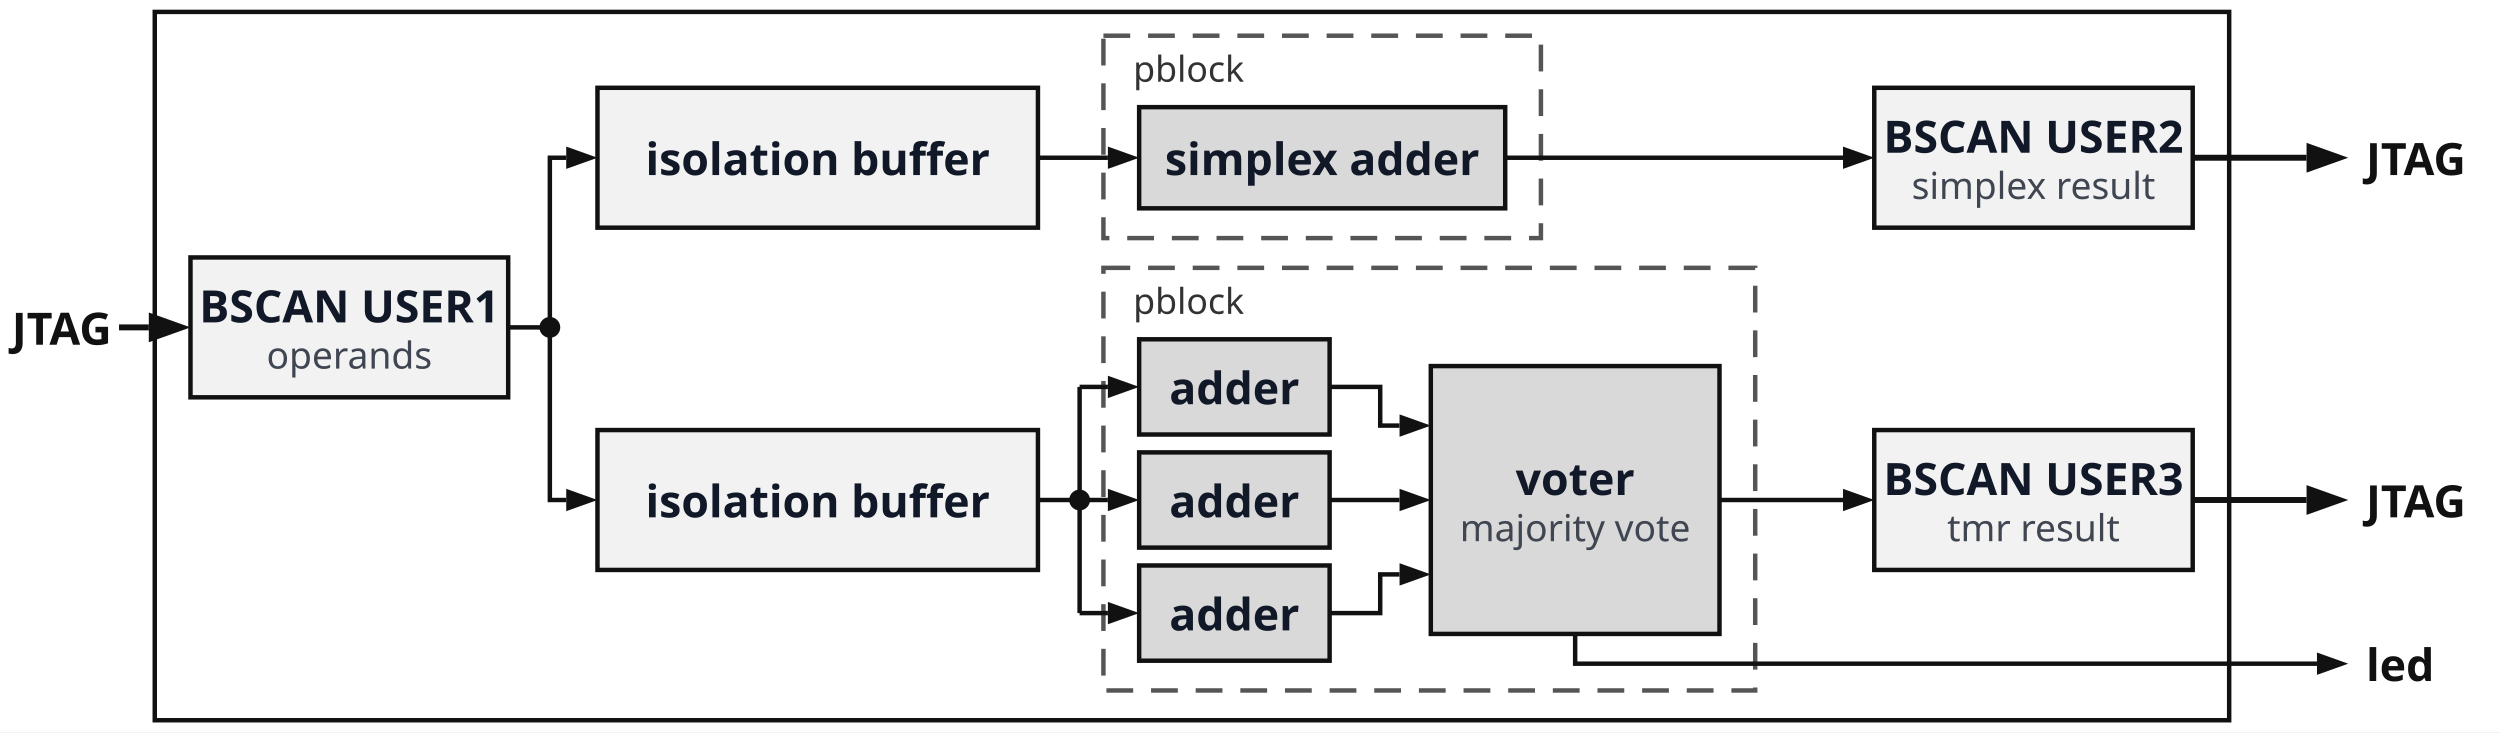
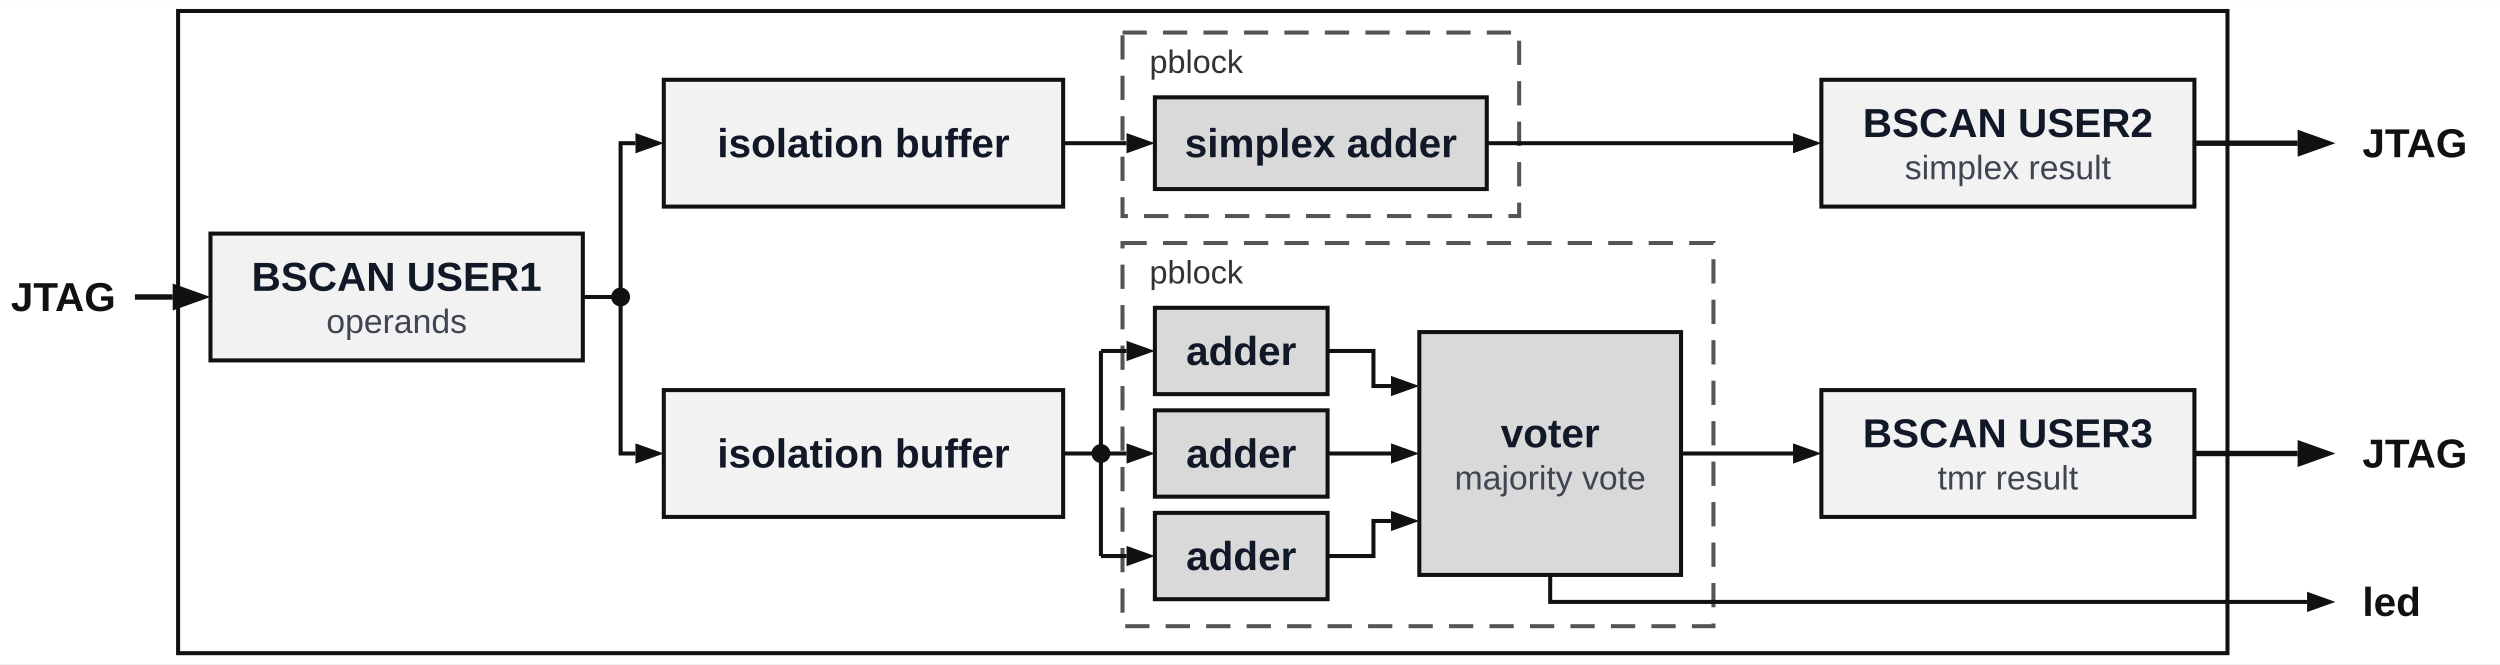
- <svg xmlns="http://www.w3.org/2000/svg" width="840" height="246" viewBox="0 0 840 246" font-family="Ubuntu, sans-serif">
-   <rect width="840" height="246" fill="#ffffff" />
-   <rect x="52" y="4" width="697" height="238" fill="#FFFFFF" stroke="#111111" stroke-width="1.5" />
+ <svg xmlns="http://www.w3.org/2000/svg" width="862" height="229" viewBox="0 0 926.5 246" font-family="Ubuntu, 'Liberation Sans', Arial, Helvetica, sans-serif">
+   <rect width="926.5" height="246" fill="#ffffff" />
+   <rect x="66" y="4" width="759.5" height="238" fill="#FFFFFF" stroke="#111111" stroke-width="1.5" />
  <text x="4" y="110.0" font-size="15" font-weight="700" fill="#111111" text-anchor="start" dominant-baseline="central">JTAG</text>
-   <rect x="64" y="86.5" width="106.75" height="47.0" fill="#F2F2F2" stroke="#111111" stroke-width="1.5" />
-   <text x="117.375" y="102.5" font-size="15" font-weight="700" fill="#111827" text-anchor="middle" dominant-baseline="central">BSCAN USER1</text>
-   <text x="117.375" y="119.0" font-size="12.5" font-weight="400" fill="#3F4651" text-anchor="middle" dominant-baseline="central">operands</text>
-   <path d="M40,110 L50.0,110.0" fill="none" stroke="#111111" stroke-width="2" stroke-linejoin="miter" />
-   <polygon points="64,110 50.0,115.0 50.0,105.0" fill="#111111" />
-   <path d="M170.75,110 L184.75,110" fill="none" stroke="#111111" stroke-width="1.5" stroke-linejoin="miter" />
-   <circle cx="184.75" cy="110" r="3.5" fill="#111111" />
-   <rect x="200.75" y="29.5" width="148.0" height="47" fill="#F2F2F2" stroke="#111111" stroke-width="1.5" />
-   <text x="274.75" y="53.0" font-size="15" font-weight="700" fill="#111827" text-anchor="middle" dominant-baseline="central">isolation buffer</text>
-   <rect x="200.75" y="144.5" width="148.0" height="47" fill="#F2F2F2" stroke="#111111" stroke-width="1.5" />
-   <text x="274.75" y="168.0" font-size="15" font-weight="700" fill="#111827" text-anchor="middle" dominant-baseline="central">isolation buffer</text>
-   <path d="M184.75,110 L184.75,53 L190.25,53.0" fill="none" stroke="#111111" stroke-width="1.5" stroke-linejoin="miter" />
-   <polygon points="200.75,53 190.25,56.75 190.25,49.25" fill="#111111" />
-   <path d="M184.75,110 L184.75,168 L190.25,168.0" fill="none" stroke="#111111" stroke-width="1.5" stroke-linejoin="miter" />
-   <polygon points="200.75,168 190.25,171.75 190.25,164.25" fill="#111111" />
-   <rect x="370.75" y="12" width="147" height="68" fill="#FFFFFF" stroke="#555555" stroke-width="1.5" stroke-dasharray="9 6" />
-   <text x="380.75" y="22.8" font-size="12" font-weight="400" fill="#333333" text-anchor="start" dominant-baseline="central">pblock</text>
-   <rect x="382.75" y="36.0" width="123" height="34" fill="#D9D9D9" stroke="#111111" stroke-width="1.5" />
-   <text x="444.25" y="53.0" font-size="15" font-weight="700" fill="#111827" text-anchor="middle" dominant-baseline="central">simplex adder</text>
-   <path d="M348.75,53 L372.25,53.0" fill="none" stroke="#111111" stroke-width="1.5" stroke-linejoin="miter" />
-   <polygon points="382.75,53 372.25,56.75 372.25,49.25" fill="#111111" />
-   <rect x="370.75" y="90" width="219" height="142" fill="#FFFFFF" stroke="#555555" stroke-width="1.5" stroke-dasharray="9 6" />
-   <text x="380.75" y="100.8" font-size="12" font-weight="400" fill="#333333" text-anchor="start" dominant-baseline="central">pblock</text>
-   <path d="M348.75,168 L362.75,168" fill="none" stroke="#111111" stroke-width="1.5" stroke-linejoin="miter" />
-   <circle cx="362.75" cy="168" r="3.5" fill="#111111" />
-   <path d="M362.75,130 L362.75,206" fill="none" stroke="#111111" stroke-width="1.5" stroke-linejoin="miter" />
-   <rect x="382.75" y="114.0" width="64" height="32" fill="#D9D9D9" stroke="#111111" stroke-width="1.5" />
-   <text x="414.75" y="130.0" font-size="15" font-weight="700" fill="#111827" text-anchor="middle" dominant-baseline="central">adder</text>
-   <path d="M362.75,130 L372.25,130.0" fill="none" stroke="#111111" stroke-width="1.5" stroke-linejoin="miter" />
-   <polygon points="382.75,130 372.25,133.75 372.25,126.25" fill="#111111" />
-   <rect x="382.75" y="152.0" width="64" height="32" fill="#D9D9D9" stroke="#111111" stroke-width="1.5" />
-   <text x="414.75" y="168.0" font-size="15" font-weight="700" fill="#111827" text-anchor="middle" dominant-baseline="central">adder</text>
-   <path d="M362.75,168 L372.25,168.0" fill="none" stroke="#111111" stroke-width="1.5" stroke-linejoin="miter" />
-   <polygon points="382.75,168 372.25,171.75 372.25,164.25" fill="#111111" />
-   <rect x="382.75" y="190.0" width="64" height="32" fill="#D9D9D9" stroke="#111111" stroke-width="1.5" />
-   <text x="414.75" y="206.0" font-size="15" font-weight="700" fill="#111827" text-anchor="middle" dominant-baseline="central">adder</text>
-   <path d="M362.75,206 L372.25,206.0" fill="none" stroke="#111111" stroke-width="1.5" stroke-linejoin="miter" />
-   <polygon points="382.75,206 372.25,209.75 372.25,202.25" fill="#111111" />
-   <rect x="480.75" y="123.0" width="97" height="90" fill="#D9D9D9" stroke="#111111" stroke-width="1.5" />
-   <text x="529.25" y="160.5" font-size="15" font-weight="700" fill="#111827" text-anchor="middle" dominant-baseline="central">voter</text>
-   <text x="529.25" y="177.0" font-size="12.5" font-weight="400" fill="#3F4651" text-anchor="middle" dominant-baseline="central">majority vote</text>
-   <path d="M446.75,130 L463.75,130 L463.75,143 L470.25,143.0" fill="none" stroke="#111111" stroke-width="1.5" stroke-linejoin="miter" />
-   <polygon points="480.75,143 470.25,146.75 470.25,139.25" fill="#111111" />
-   <path d="M446.75,168 L470.25,168.0" fill="none" stroke="#111111" stroke-width="1.5" stroke-linejoin="miter" />
-   <polygon points="480.75,168 470.25,171.75 470.25,164.25" fill="#111111" />
-   <path d="M446.75,206 L463.75,206 L463.75,193 L470.25,193.0" fill="none" stroke="#111111" stroke-width="1.5" stroke-linejoin="miter" />
-   <polygon points="480.75,193 470.25,196.75 470.25,189.25" fill="#111111" />
-   <rect x="629.75" y="29.5" width="107" height="47.0" fill="#F2F2F2" stroke="#111111" stroke-width="1.5" />
-   <text x="683.25" y="45.5" font-size="15" font-weight="700" fill="#111827" text-anchor="middle" dominant-baseline="central">BSCAN USER2</text>
-   <text x="683.25" y="62.0" font-size="12.5" font-weight="400" fill="#3F4651" text-anchor="middle" dominant-baseline="central">simplex result</text>
-   <rect x="629.75" y="144.5" width="107" height="47.0" fill="#F2F2F2" stroke="#111111" stroke-width="1.5" />
-   <text x="683.25" y="160.5" font-size="15" font-weight="700" fill="#111827" text-anchor="middle" dominant-baseline="central">BSCAN USER3</text>
-   <text x="683.25" y="177.0" font-size="12.5" font-weight="400" fill="#3F4651" text-anchor="middle" dominant-baseline="central">tmr result</text>
-   <path d="M505.75,53 L619.25,53.0" fill="none" stroke="#111111" stroke-width="1.5" stroke-linejoin="miter" />
-   <polygon points="629.75,53 619.25,56.75 619.25,49.25" fill="#111111" />
-   <path d="M577.75,168 L619.25,168.0" fill="none" stroke="#111111" stroke-width="1.5" stroke-linejoin="miter" />
-   <polygon points="629.75,168 619.25,171.75 619.25,164.25" fill="#111111" />
-   <path d="M736.75,53 L775.0,53.0" fill="none" stroke="#111111" stroke-width="2" stroke-linejoin="miter" />
-   <polygon points="789,53 775.0,58.0 775.0,48.0" fill="#111111" />
-   <path d="M736.75,168 L775.0,168.0" fill="none" stroke="#111111" stroke-width="2" stroke-linejoin="miter" />
-   <polygon points="789,168 775.0,173.0 775.0,163.0" fill="#111111" />
-   <text x="795" y="53.0" font-size="15" font-weight="700" fill="#111111" text-anchor="start" dominant-baseline="central">JTAG</text>
-   <text x="795" y="168.0" font-size="15" font-weight="700" fill="#111111" text-anchor="start" dominant-baseline="central">JTAG</text>
-   <path d="M529.25,213.0 L529.25,223 L778.5,223.0" fill="none" stroke="#111111" stroke-width="1.5" stroke-linejoin="miter" />
-   <polygon points="789,223 778.5,226.75 778.5,219.25" fill="#111111" />
-   <text x="795" y="223.0" font-size="15" font-weight="700" fill="#111111" text-anchor="start" dominant-baseline="central">led</text>
+   <rect x="78" y="86.5" width="138" height="47.0" fill="#F2F2F2" stroke="#111111" stroke-width="1.5" />
+   <text x="147" y="102.5" font-size="15" font-weight="700" fill="#111827" text-anchor="middle" dominant-baseline="central">BSCAN USER1</text>
+   <text x="147" y="119.0" font-size="12.5" font-weight="400" fill="#3F4651" text-anchor="middle" dominant-baseline="central">operands</text>
+   <path d="M50,110 L64,110.0" fill="none" stroke="#111111" stroke-width="2" stroke-linejoin="miter" />
+   <polygon points="78,110 64,115.0 64,105.0" fill="#111111" />
+   <path d="M216,110 L230,110" fill="none" stroke="#111111" stroke-width="1.5" stroke-linejoin="miter" />
+   <circle cx="230" cy="110" r="3.5" fill="#111111" />
+   <rect x="246" y="29.5" width="148" height="47" fill="#F2F2F2" stroke="#111111" stroke-width="1.5" />
+   <text x="320" y="53.0" font-size="15" font-weight="700" fill="#111827" text-anchor="middle" dominant-baseline="central">isolation buffer</text>
+   <rect x="246" y="144.5" width="148" height="47" fill="#F2F2F2" stroke="#111111" stroke-width="1.5" />
+   <text x="320" y="168.0" font-size="15" font-weight="700" fill="#111827" text-anchor="middle" dominant-baseline="central">isolation buffer</text>
+   <path d="M230,110 L230,53 L235.5,53.0" fill="none" stroke="#111111" stroke-width="1.5" stroke-linejoin="miter" />
+   <polygon points="246,53 235.5,56.75 235.5,49.25" fill="#111111" />
+   <path d="M230,110 L230,168 L235.5,168.0" fill="none" stroke="#111111" stroke-width="1.5" stroke-linejoin="miter" />
+   <polygon points="246,168 235.5,171.75 235.5,164.25" fill="#111111" />
+   <rect x="416" y="12" width="147" height="68" fill="#FFFFFF" stroke="#555555" stroke-width="1.5" stroke-dasharray="9 6" />
+   <text x="426" y="22.8" font-size="12" font-weight="400" fill="#333333" text-anchor="start" dominant-baseline="central">pblock</text>
+   <rect x="428" y="36.0" width="123" height="34" fill="#D9D9D9" stroke="#111111" stroke-width="1.5" />
+   <text x="489.5" y="53.0" font-size="15" font-weight="700" fill="#111827" text-anchor="middle" dominant-baseline="central">simplex adder</text>
+   <path d="M394,53 L417.5,53.0" fill="none" stroke="#111111" stroke-width="1.5" stroke-linejoin="miter" />
+   <polygon points="428,53 417.5,56.75 417.5,49.25" fill="#111111" />
+   <rect x="416" y="90" width="219" height="142" fill="#FFFFFF" stroke="#555555" stroke-width="1.5" stroke-dasharray="9 6" />
+   <text x="426" y="100.8" font-size="12" font-weight="400" fill="#333333" text-anchor="start" dominant-baseline="central">pblock</text>
+   <path d="M394,168 L408,168" fill="none" stroke="#111111" stroke-width="1.5" stroke-linejoin="miter" />
+   <circle cx="408" cy="168" r="3.5" fill="#111111" />
+   <path d="M408,130 L408,206" fill="none" stroke="#111111" stroke-width="1.5" stroke-linejoin="miter" />
+   <rect x="428" y="114.0" width="64" height="32" fill="#D9D9D9" stroke="#111111" stroke-width="1.5" />
+   <text x="460" y="130.0" font-size="15" font-weight="700" fill="#111827" text-anchor="middle" dominant-baseline="central">adder</text>
+   <path d="M408,130 L417.5,130.0" fill="none" stroke="#111111" stroke-width="1.5" stroke-linejoin="miter" />
+   <polygon points="428,130 417.5,133.75 417.5,126.25" fill="#111111" />
+   <rect x="428" y="152.0" width="64" height="32" fill="#D9D9D9" stroke="#111111" stroke-width="1.5" />
+   <text x="460" y="168.0" font-size="15" font-weight="700" fill="#111827" text-anchor="middle" dominant-baseline="central">adder</text>
+   <path d="M408,168 L417.5,168.0" fill="none" stroke="#111111" stroke-width="1.5" stroke-linejoin="miter" />
+   <polygon points="428,168 417.5,171.75 417.5,164.25" fill="#111111" />
+   <rect x="428" y="190.0" width="64" height="32" fill="#D9D9D9" stroke="#111111" stroke-width="1.5" />
+   <text x="460" y="206.0" font-size="15" font-weight="700" fill="#111827" text-anchor="middle" dominant-baseline="central">adder</text>
+   <path d="M408,206 L417.5,206.0" fill="none" stroke="#111111" stroke-width="1.5" stroke-linejoin="miter" />
+   <polygon points="428,206 417.5,209.75 417.5,202.25" fill="#111111" />
+   <rect x="526" y="123.0" width="97" height="90" fill="#D9D9D9" stroke="#111111" stroke-width="1.5" />
+   <text x="574.5" y="160.5" font-size="15" font-weight="700" fill="#111827" text-anchor="middle" dominant-baseline="central">voter</text>
+   <text x="574.5" y="177.0" font-size="12.5" font-weight="400" fill="#3F4651" text-anchor="middle" dominant-baseline="central">majority vote</text>
+   <path d="M492,130 L509,130 L509,143 L515.5,143.0" fill="none" stroke="#111111" stroke-width="1.5" stroke-linejoin="miter" />
+   <polygon points="526,143 515.5,146.75 515.5,139.25" fill="#111111" />
+   <path d="M492,168 L515.5,168.0" fill="none" stroke="#111111" stroke-width="1.5" stroke-linejoin="miter" />
+   <polygon points="526,168 515.5,171.75 515.5,164.25" fill="#111111" />
+   <path d="M492,206 L509,206 L509,193 L515.5,193.0" fill="none" stroke="#111111" stroke-width="1.5" stroke-linejoin="miter" />
+   <polygon points="526,193 515.5,196.75 515.5,189.25" fill="#111111" />
+   <rect x="675" y="29.5" width="138.25" height="47.0" fill="#F2F2F2" stroke="#111111" stroke-width="1.5" />
+   <text x="744.12" y="45.5" font-size="15" font-weight="700" fill="#111827" text-anchor="middle" dominant-baseline="central">BSCAN USER2</text>
+   <text x="744.12" y="62.0" font-size="12.5" font-weight="400" fill="#3F4651" text-anchor="middle" dominant-baseline="central">simplex result</text>
+   <rect x="675" y="144.5" width="138.25" height="47.0" fill="#F2F2F2" stroke="#111111" stroke-width="1.5" />
+   <text x="744.12" y="160.5" font-size="15" font-weight="700" fill="#111827" text-anchor="middle" dominant-baseline="central">BSCAN USER3</text>
+   <text x="744.12" y="177.0" font-size="12.5" font-weight="400" fill="#3F4651" text-anchor="middle" dominant-baseline="central">tmr result</text>
+   <path d="M551,53 L664.5,53.0" fill="none" stroke="#111111" stroke-width="1.5" stroke-linejoin="miter" />
+   <polygon points="675,53 664.5,56.75 664.5,49.25" fill="#111111" />
+   <path d="M623,168 L664.5,168.0" fill="none" stroke="#111111" stroke-width="1.5" stroke-linejoin="miter" />
+   <polygon points="675,168 664.5,171.75 664.5,164.25" fill="#111111" />
+   <path d="M813.25,53 L851.5,53.0" fill="none" stroke="#111111" stroke-width="2" stroke-linejoin="miter" />
+   <polygon points="865.5,53 851.5,58.0 851.5,48.0" fill="#111111" />
+   <path d="M813.25,168 L851.5,168.0" fill="none" stroke="#111111" stroke-width="2" stroke-linejoin="miter" />
+   <polygon points="865.5,168 851.5,173.0 851.5,163.0" fill="#111111" />
+   <text x="875.5" y="53.0" font-size="15" font-weight="700" fill="#111111" text-anchor="start" dominant-baseline="central">JTAG</text>
+   <text x="875.5" y="168.0" font-size="15" font-weight="700" fill="#111111" text-anchor="start" dominant-baseline="central">JTAG</text>
+   <path d="M574.5,213.0 L574.5,223 L855,223.0" fill="none" stroke="#111111" stroke-width="1.5" stroke-linejoin="miter" />
+   <polygon points="865.5,223 855,226.75 855,219.25" fill="#111111" />
+   <text x="875.5" y="223.0" font-size="15" font-weight="700" fill="#111111" text-anchor="start" dominant-baseline="central">led</text>
</svg>
